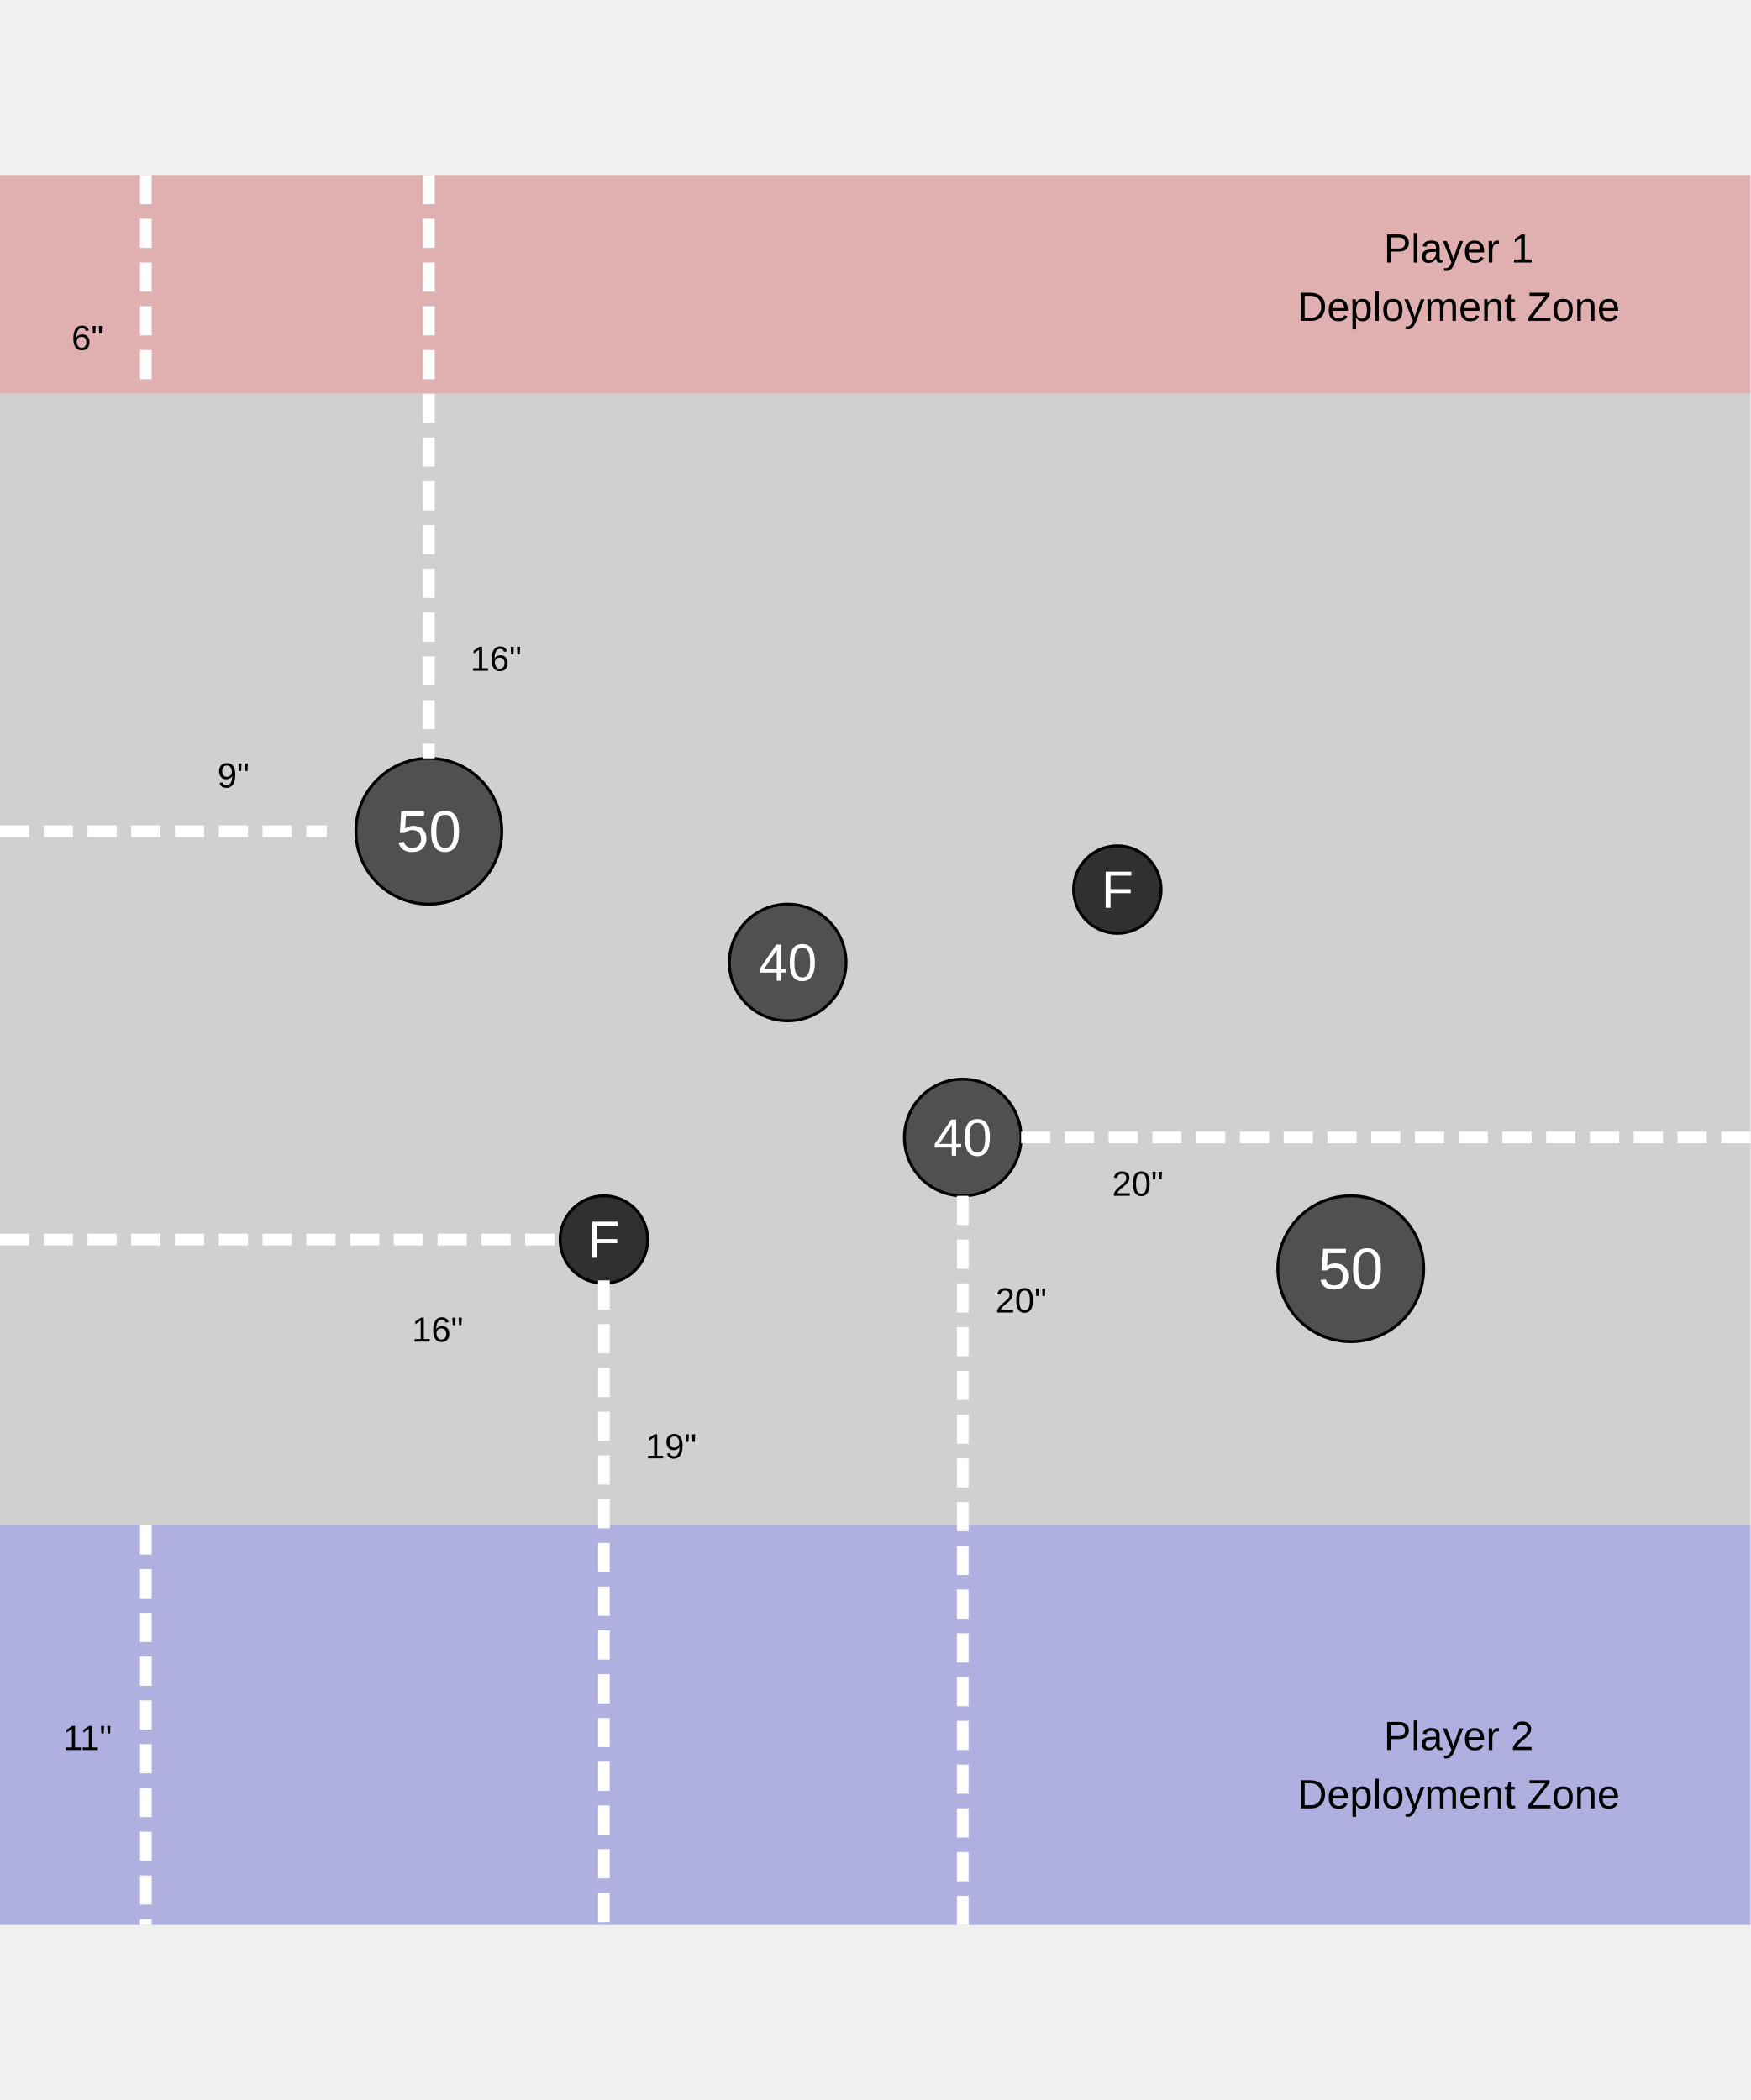
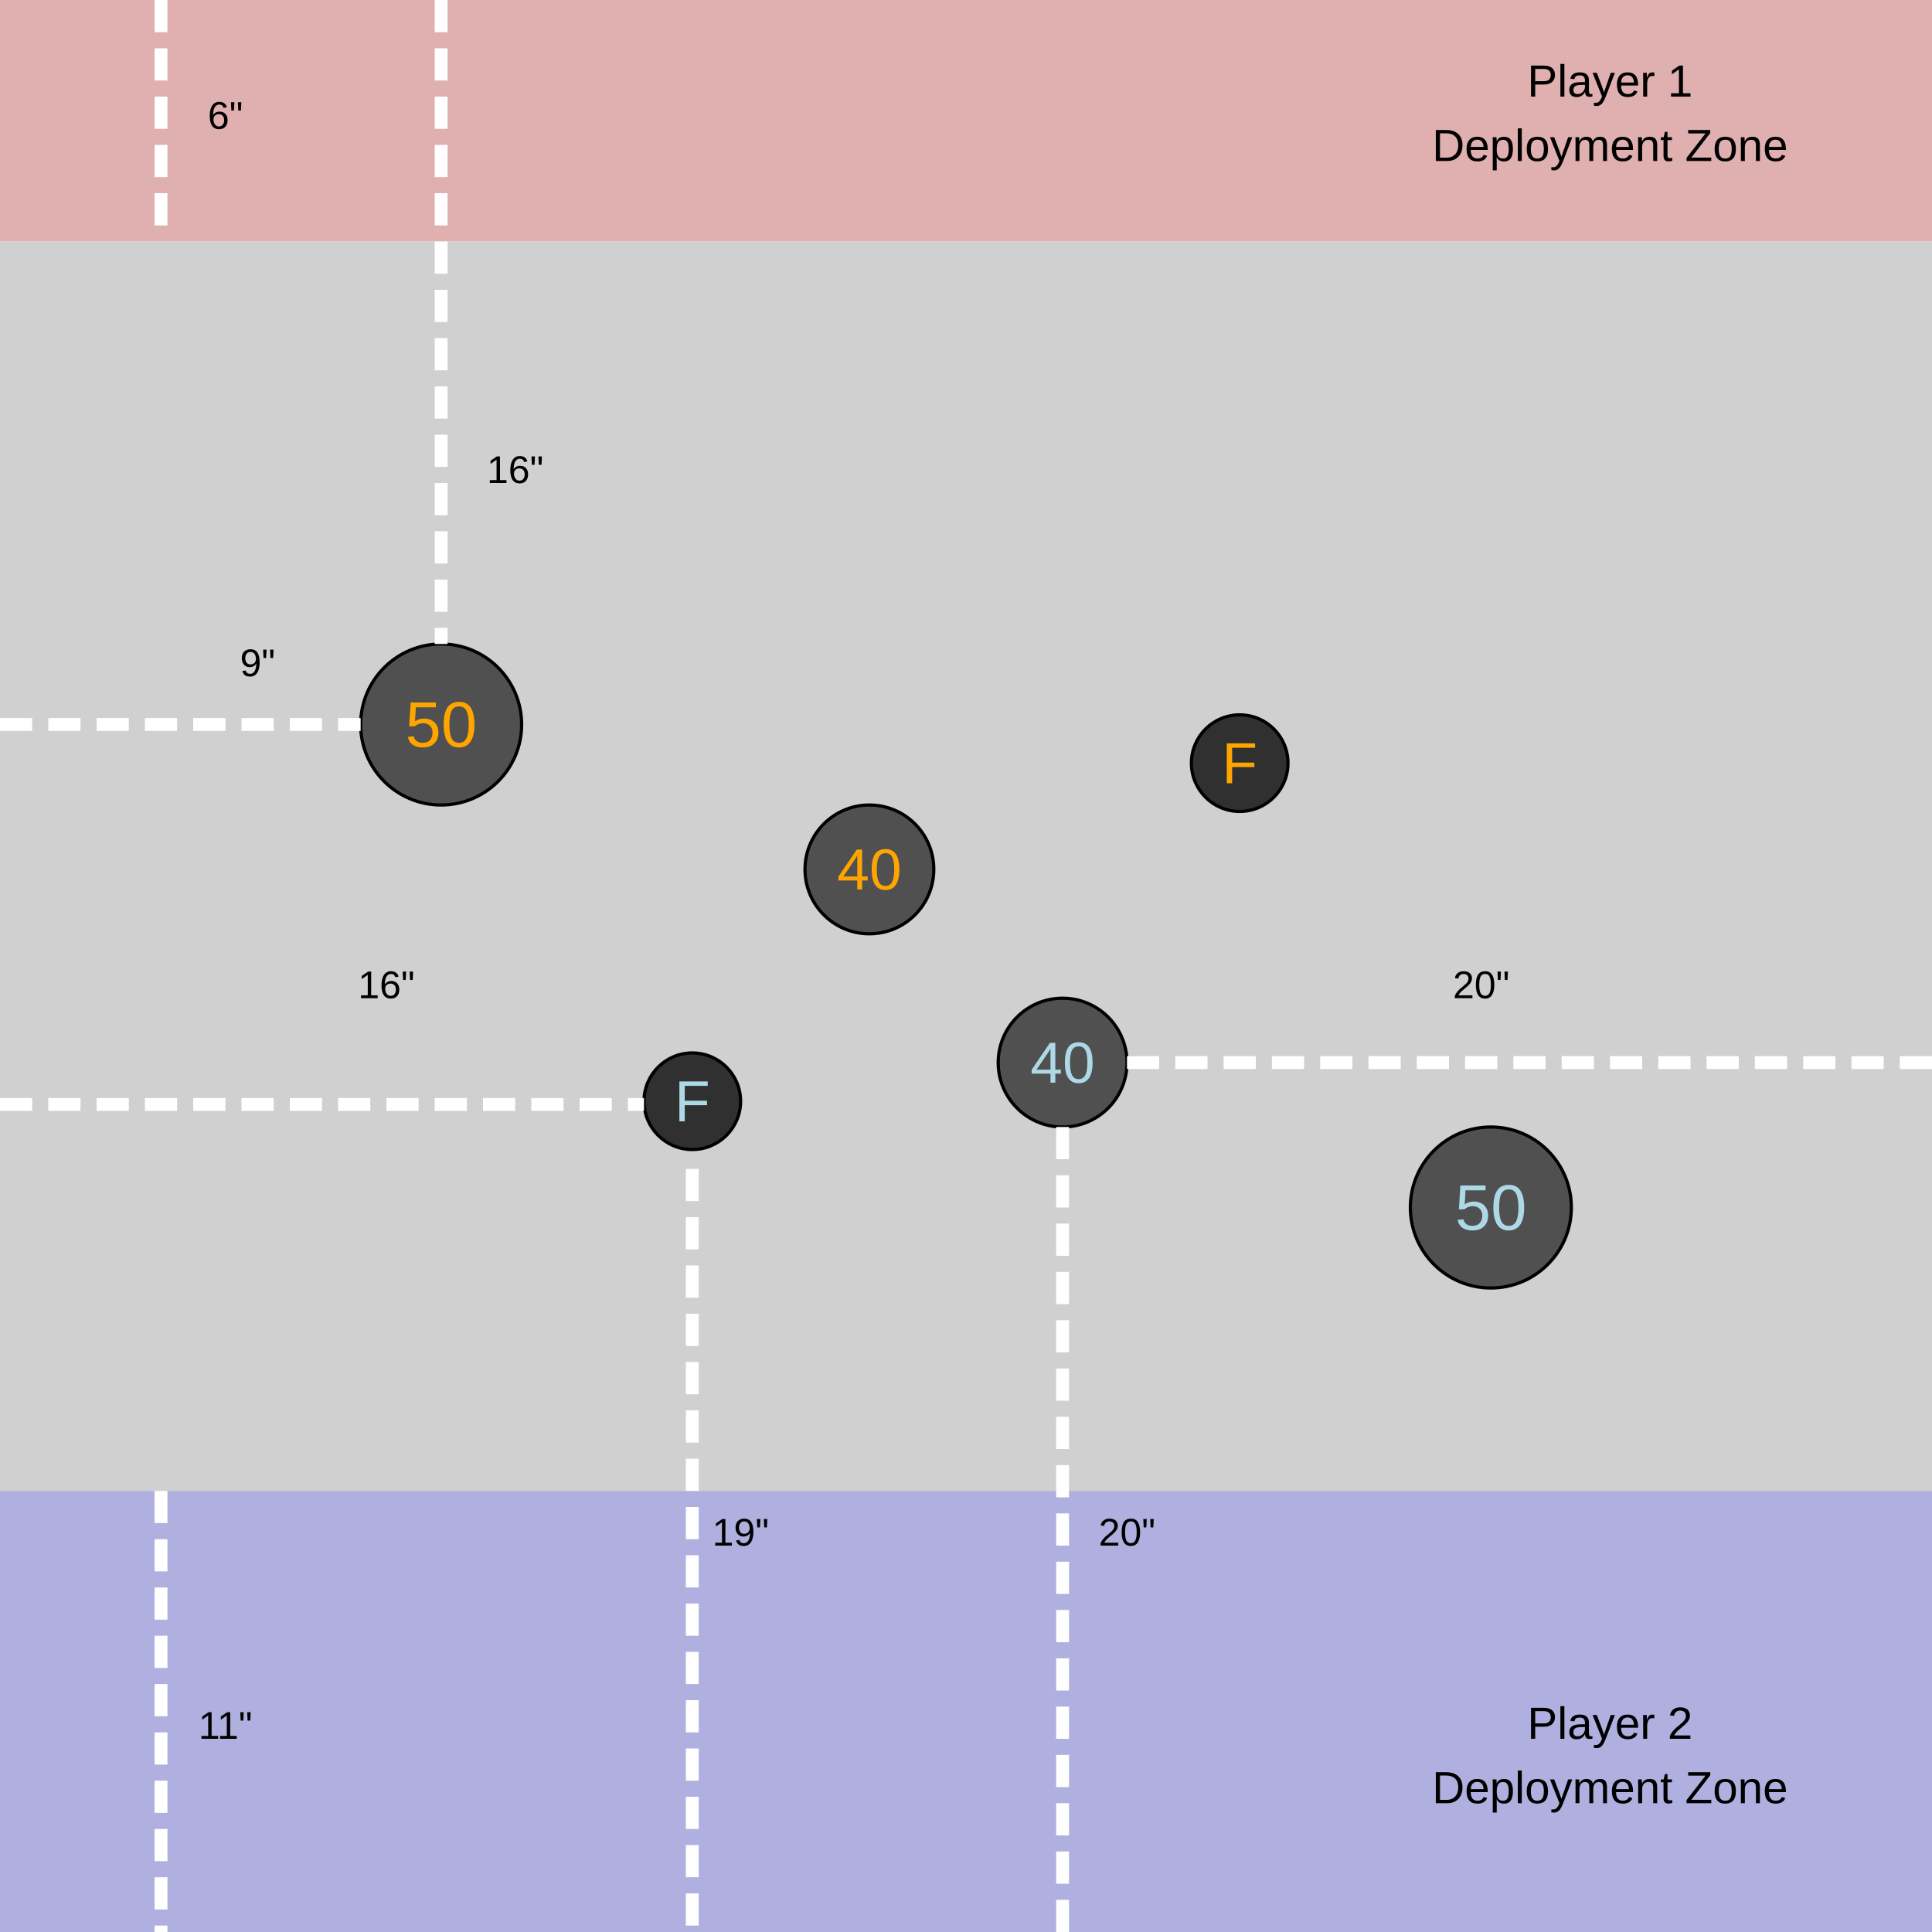
- <svg xmlns="http://www.w3.org/2000/svg" width="600" height="720" viewBox="0 0 600 600">
+ <svg xmlns="http://www.w3.org/2000/svg" width="600" height="600" viewBox="0 0 600 600">
  <style>
    .bg-player1 { fill: #E0B0B0; }
    .bg-player2 { fill: #B0B0E0; }
    .bg-neutral { fill: #D0D0D0; }
    .objective { fill: #505050; stroke: black; stroke-width: 1; }
    .objective-text { fill: white; font-family: Arial, sans-serif; font-size: 20px; text-anchor: middle; dominant-baseline: central; }
    .objective-40-text { fill: white; font-family: Arial, sans-serif; font-size: 18px; text-anchor: middle; dominant-baseline: central; }
    .flag-cache { fill: #303030; stroke: black; stroke-width: 1; }
    .flag-cache-text { fill: white; font-family: Arial, sans-serif; font-size: 18px; text-anchor: middle; dominant-baseline: central; }
    .label-text { fill: black; font-family: Arial, sans-serif; font-size: 14px; text-anchor: middle; }
    .measurement-text { fill: black; font-family: Arial, sans-serif; font-size: 12px; text-anchor: middle; }
+     .p1 { fill: orange; }
+     .p2 { fill: lightblue; }
  </style>
  <rect class="bg-player1" x="0" y="0" width="600" height="75" />
  <rect class="bg-neutral" x="0" y="75" width="600" height="388" />
  <rect class="bg-player2" x="0" y="463" width="600" height="137" />
  <text class="label-text" x="500" y="30">Player 1</text>
  <text class="label-text" x="500" y="50">Deployment Zone</text>
  <text class="label-text" x="500" y="540">Player 2</text>
  <text class="label-text" x="500" y="560">Deployment Zone</text>
-   <text class="measurement-text" x="30" y="60">6"</text>
-   <text class="measurement-text" x="170" y="170">16"</text>
+   <text class="measurement-text" x="70" y="40">6"</text>
+   <text class="measurement-text" x="160" y="150">16"</text>
  <text class="measurement-text" x="80" y="210">9"</text>
-   <text class="measurement-text" x="350" y="390">20"</text>
-   <text class="measurement-text" x="390" y="350">20"</text>
-   <text class="measurement-text" x="150" y="400">16"</text>
-   <text class="measurement-text" x="230" y="440">19"</text>
-   <text class="measurement-text" x="30" y="540">11"</text>
-   <circle class="objective" cx="147" cy="225" r="25" />
-   <text class="objective-text" x="147" y="225">50</text>
+   <text class="measurement-text" x="350" y="480">20"</text>
+   <text class="measurement-text" x="460" y="310">20"</text>
+   <text class="measurement-text" x="120" y="310">16"</text>
+   <text class="measurement-text" x="230" y="480">19"</text>
+   <text class="measurement-text" x="70" y="540">11"</text>
+   <circle class="objective" cx="137" cy="225" r="25" />
+   <text class="objective-text p1" x="137" y="225">50</text>
  <circle class="objective" cx="270" cy="270" r="20" />
-   <text class="objective-40-text" x="270" y="270">40</text>
-   <circle class="flag-cache" cx="383" cy="245" r="15" />
-   <text class="flag-cache-text" x="383" y="245">F</text>
-   <circle class="flag-cache" cx="207" cy="365" r="15" />
-   <text class="flag-cache-text" x="207" y="365">F</text>
+   <text class="objective-40-text p1" x="270" y="270">40</text>
+   <circle class="flag-cache" cx="385" cy="237" r="15" />
+   <text class="flag-cache-text p1" x="385" y="237">F</text>
+   <circle class="flag-cache" cx="215" cy="342" r="15" />
+   <text class="flag-cache-text p2" x="215" y="342">F</text>
  <circle class="objective" cx="330" cy="330" r="20" />
-   <text class="objective-40-text" x="330" y="330">40</text>
+   <text class="objective-40-text p2" x="330" y="330">40</text>
  <circle class="objective" cx="463" cy="375" r="25" />
-   <text class="objective-text" x="463" y="375">50</text>
+   <text class="objective-text p2" x="463" y="375">50</text>
  <line x1="50" y1="0" x2="50" y2="75" stroke="white" stroke-width="4" style="stroke-dasharray: 10 5;" />
  <line x1="50" y1="463" x2="50" y2="600" stroke="white" stroke-width="4" style="stroke-dasharray: 10 5;" />
  <line x1="0" y1="225" x2="112" y2="225" stroke="white" stroke-width="4" style="stroke-dasharray: 10 5;" />
-   <line x1="147" y1="0" x2="147" y2="200" stroke="white" stroke-width="4" style="stroke-dasharray: 10 5;" />
-   <line x1="0" y1="365" x2="193" y2="365" stroke="white" stroke-width="4" style="stroke-dasharray: 10 5;" />
-   <line x1="207" y1="379" x2="207" y2="600" stroke="white" stroke-width="4" style="stroke-dasharray: 10 5;" />
+   <line x1="137" y1="0" x2="137" y2="200" stroke="white" stroke-width="4" style="stroke-dasharray: 10 5;" />
+   <line x1="0" y1="343" x2="200" y2="343" stroke="white" stroke-width="4" style="stroke-dasharray: 10 5;" />
+   <line x1="215" y1="363" x2="215" y2="600" stroke="white" stroke-width="4" style="stroke-dasharray: 10 5;" />
  <line x1="350" y1="330" x2="600" y2="330" stroke="white" stroke-width="4" style="stroke-dasharray: 10 5;" />
  <line x1="330" y1="350" x2="330" y2="600" stroke="white" stroke-width="4" style="stroke-dasharray: 10 5;" />
</svg>
